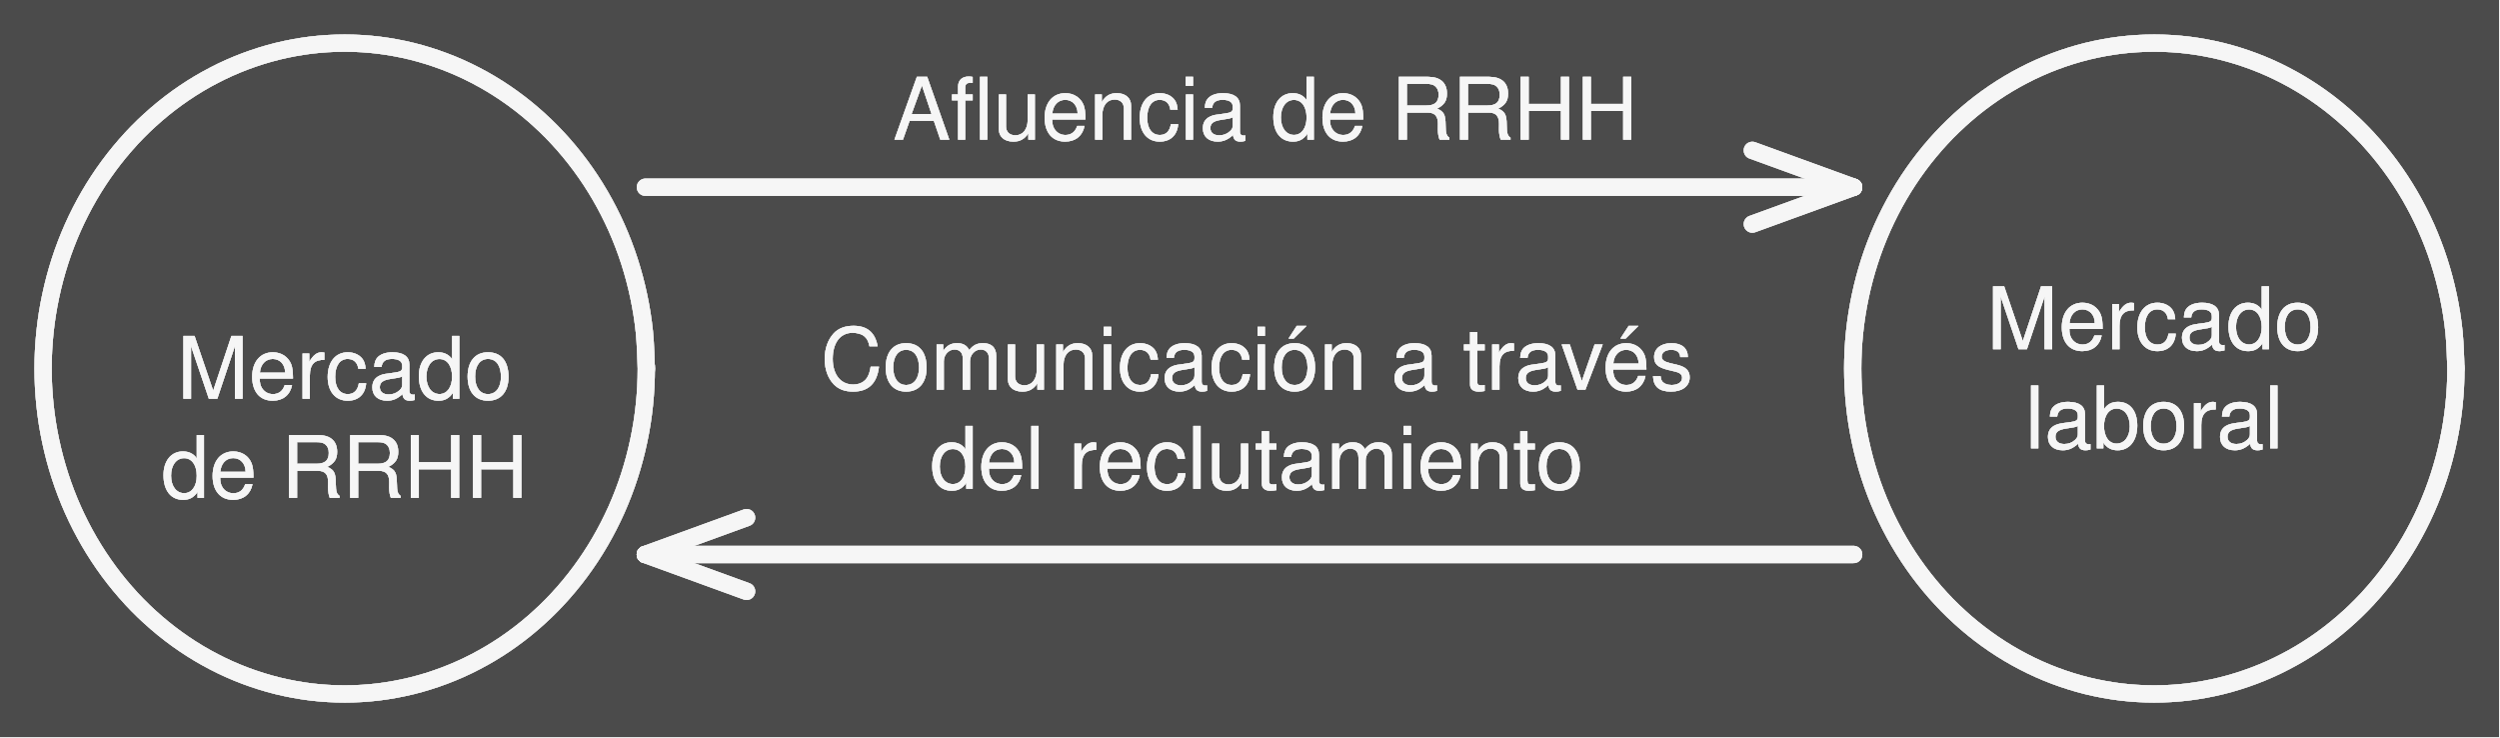
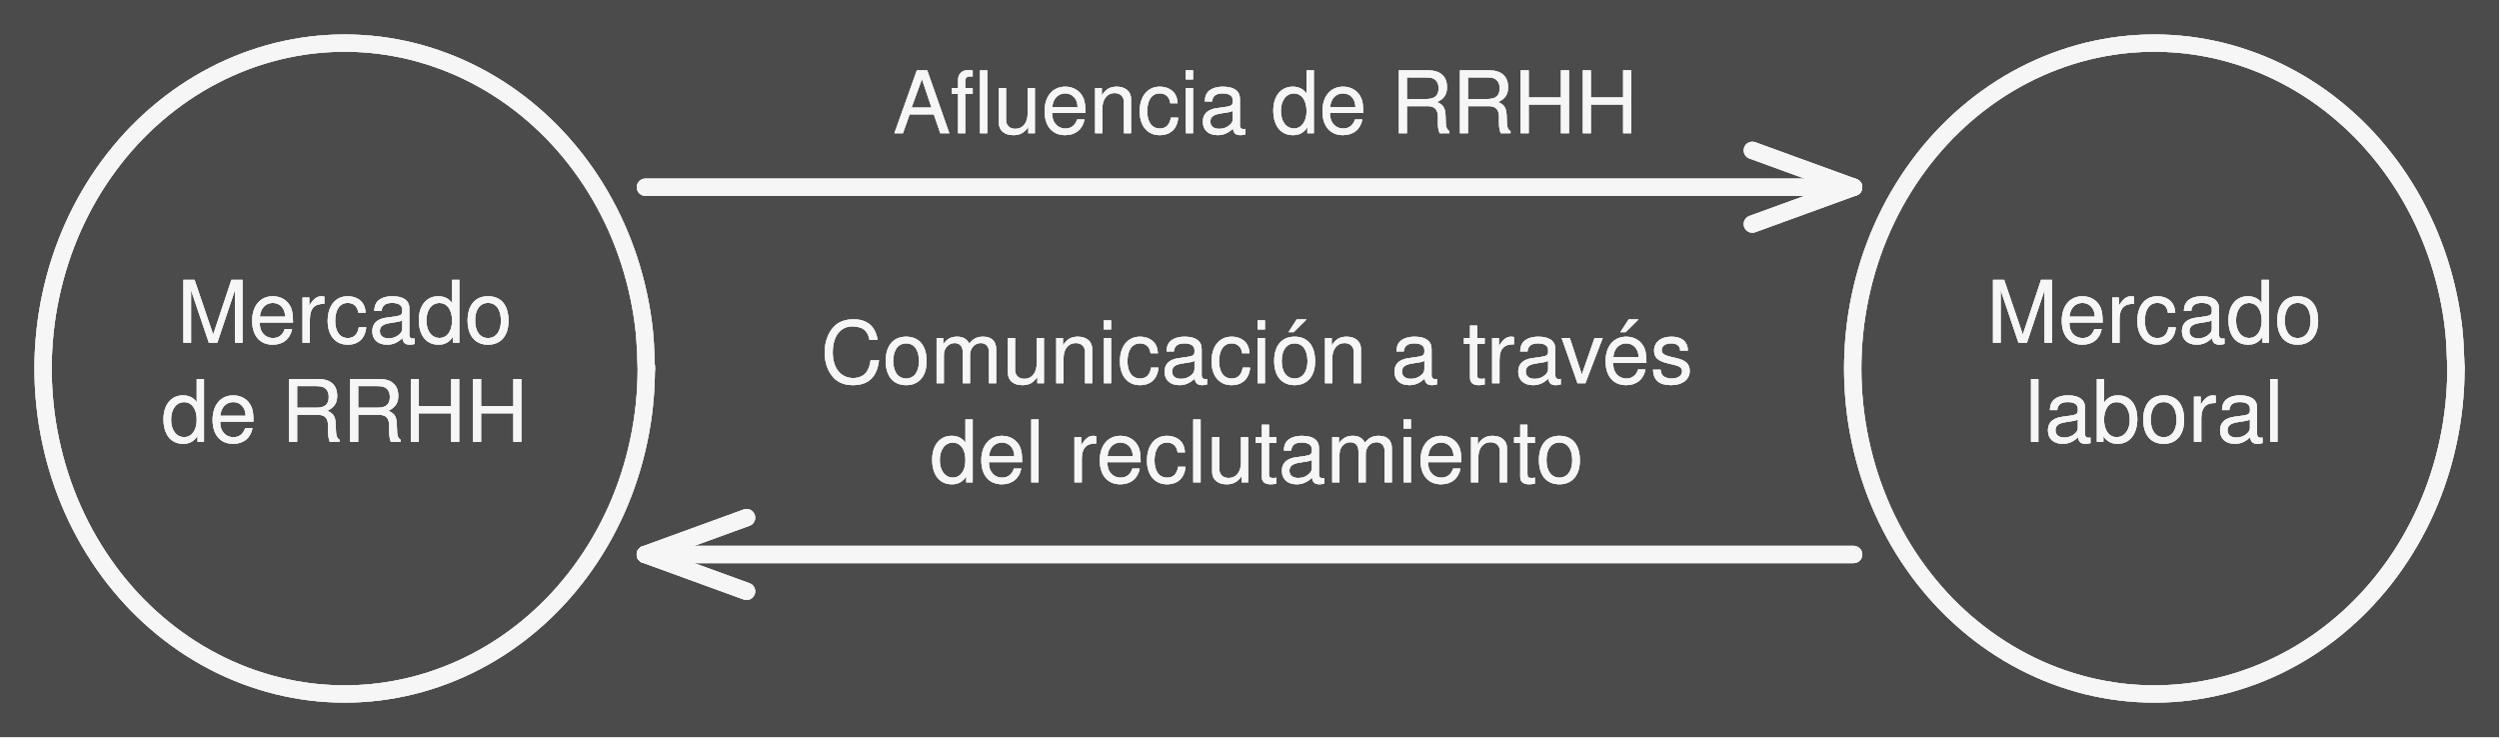
<svg xmlns="http://www.w3.org/2000/svg" version="1.1" viewBox="0 0 580 171" width="580" height="171" filter="invert(93%) hue-rotate(180deg)" class="excalidraw-svg">
  
-   eyJ2ZXJzaW9uIjoiMSIsImVuY29kaW5nIjoiYnN0cmluZyIsImNvbXByZXNzZWQiOnRydWUsImVuY29kZWQiOiJ4nO1a3VLbOFx1MDAxNL7nKTLpbXH1L7l30P/OlnaBTku3nVx1MDAxZGErQYNje20nXHUwMDAxOjzQXu8j9MVWMsFyXHUwMDFjJzU0sOl0w0x+pCPp6JzznfNJ5utWr9cvzlPVf9zrq7NARjrM5LT/0LZPVJbrJDZdqPydJ+MsKCVlmj5+9Cg5znWoZeyNwqtcdTAwMDEqUiNcdTAwMTVcdTAwMTe5XHUwMDEx+cP87vW+lu/1JaJIp7kqxctcdTAwMGW3XHUwMDA2Qc3GvSQulyPCZ4xBiCtcdTAwMDFcdTAwMWSH6qxUXHUwMDA0uKl0/tQoUKjQdFxmZJQr12Ob+pOwuHhxdv7hI9hccsfpx9eAvMa/u+FcdTAwMDNcdTAwMWRFXHUwMDA3xXlU6pknxlx1MDAxMK4vL7LkVH3QYXFi9Wm0L1x1MDAxYpUl4+FJrHJrXHUwMDBmULUmqVxmdHFu2iBwrTJcdTAwMWWWc7hcdTAwMTa7v23KXFyDXHUwMDFkslxyXHUwMDExaKz+JImSzK7+XHUwMDAwKvvn1j+WwenQKFx1MDAxMYeVTJHJOE9lZrzk5KazfUHi5j5RenhS2EZcbt2CqjQu5Fx1MDAwNFGGMadVj10mfVx1MDAxNZae/+JMmsmRemWHxOMoqtslXHUwMDBlZ3a5jlx1MDAxMFx1MDAxNyNo1nLp9mHlnzVjq1x1MDAxZV9zMVaoM7e5mv9fjIKdt5P3b/pV1+XD9pmu5MNcZkejU3A4wNNjKU6mxeDPKZuf+HpJmWXJtOu8Ozj6iMHkaKA/IXKUcumn07+6zTv75iw8TkNZzJyCgEGJQJhcdTAwMGJcdTAwMTegkY5Pm+aPkuDUgWSrpvBcdTAwMDJcXOdMWcNqLSpcdTAwMWJYhchnXHUwMDEwYVx1MDAxMyAtYIXdwVo561x1MDAxNvhE94hPjDwuqIEpQ4BSgefRyoUnXHUwMDA0o1xm+tynguBm5lhcdTAwMWZ2XHUwMDA19ShnkENRQ2VcdTAwMDVi5i9gmDDuQ8DxXHUwMDFhMDzXsVx1MDAwMNZ1XHUwMDA2q9MqiYtcdTAwMDN9UeZcdTAwMGIw1/pcXI50dD5cdTAwMTdcdTAwMDVlXHUwMDE0XHUwMDFiXHUwMDAzfo7fqCyQYfLZRGRvf//ly1osyOlhU6y3IGVn2on00GKgXHUwMDFmmFx1MDAxZKpsXHUwMDBlXHUwMDFlhTZcdTAwMTW0XHUwMDEyXHUwMDE46TCMaj5ccox6Uscqe9WlXHUwMDFlJZlcdTAwMWXqWEZcdTAwMWTUkuNcItlX+ZU9imys6iZVL6tU7kG6XHUwMDEy7iuqM6PNRod4iKmgPnJ1wiFcdTAwMWV1R/yUq/MjMnxxtjd6/cnffVx1MDAwZvZGo2TDy3O9Ym5MecaCXCLCMXG56Geozr9ccp88e/eU+P9X51x1MDAxZq7OPlxcilXAXGJcdTAwMDSEQN6CVdxcdTAwMWSrlbM2uzpDIDxcdTAwMWZgjlxiXHUwMDEzXHUwMDE4mOrcKM+Me/h+yjPnnoCopTJcdTAwMTO2UJl9wlx1MDAwMUGE8Fx1MDAxZsfvz1KZq7pcdTAwMWPJ4ySTUWtdvi5/XHUwMDBiMmutyt8pQ82qvFSpddXkqyTThnKxXHUwMDE05Vx1MDAxOFx1MDAwMM4oZG0oJ91RvjrFbmZFJlxieFxiYIRcdTAwMDCBXHUwMDE0IICcXHJKyFx1MDAwYuZRRpAwZFx1MDAxOZmC6t9cdTAwMWTkkVx1MDAwMFx1MDAxZTH5llx1MDAwMFx1MDAwMXxcdTAwMDFcdTAwMWRcdTAwMDOvsI89gSGnwIcmXHUwMDA3XHUwMDAxQdW2c+l1Mlx1MDAxMDZcdTAwMTdcdTAwMDD4n1x1MDAxNfOVOcKYXHUwMDE418O6a47IXHUwMDBimVx1MDAxNbsmJnU8nFdsdoPUhSBbU8i0jFxuXHUwMDBmYlxizZFcdTAwMTNcdTAwMDLEXHUwMDEwXHUwMDA1vCYySIKx3cg28CjlsPT81fvi5lVcdTAwMWN+X6nV+eFmSnXQKZJ58SRcdTAwMTmNdGFs/y7RcdG0cWnMXHUwMDFkmyVOlFxcXGJcdTAwMDCzp3pfM52kdsZ51ua+9Vx1MDAxY7jKXHUwMDFm1fcvXHUwMDBmW6WXRbx9tcS6m26r/nlTtlx1MDAwM4HfbK1cdTAwMTIhJ1gge1PVklxiafdEeDh5c0F2juJccs99mDX4XHKErLH6XHUwMDFhTyNcdTAwMWNcdTAwMWJnXHUwMDBik2tbeVxycqpcXKcyc0QkgjHwXHUwMDBi8ZqdQTRWcaDl4pm9RmxWSN2M2lx1MDAxNEm6jNfMbbFJYlYocOc0xsTRMvj6hscw4pO2e3/WXHUwMDFkvatPdJtcdGWIfY9zbs4slFx1MDAxM+5z4pjBXHUwMDE1sj1sa1x1MDAwNlx1MDAwNshHXHUwMDEwYlQ78t1cdI8hVFxis1x1MDAxNFx1MDAwNVxmXHUwMDBih193XHUwMDBi4WHOXHUwMDA1Q1xiY+hcdTAwMGKjmtp2Utf4x4hQhlx1MDAxOHeqblx1MDAxNpW5VVroSGW6s1x1MDAwNmNEyo2/kS8ocW5tUJk51lx1MDAwMMntqEx3fvV9pTro9DNRme3lUW9fbfG+LjrDlz5bQZZXYXNcdTAwMThoe7bCuyfEo0+YP9+7+LDhOVx1MDAxMIvG5SpcdTAwMTWNxdeY5IBhM4jbW9O25yeLtzTG98yS2V+IzFx1MDAxOOyOY8M3XHUwMDAy/e2fuCdcclx1MDAxYpCTb3/n9mFK1MtUXHUwMDEwjVx1MDAwYjPY6J20spzbXGa/XHUwMDFm+nNcdTAwMWLNbsyLtma5xv7vxEFhXHUwMDFjWSVmXHUwMDEzOTpseKM/0Wq6u1x1MDAxOMRcdTAwMGZcdTAwMDbly146l4nFXCJXlVx1MDAxNfFy6/JfLvhnUSJ9
+   eyJ2ZXJzaW9uIjoiMSIsImVuY29kaW5nIjoiYnN0cmluZyIsImNvbXByZXNzZWQiOnRydWUsImVuY29kZWQiOiJ4nO1a3VLbOFx1MDAxNL7nKTLpbXH1L7l30P/OQru0nZbudnZErFx1MDAwNFxyju21nVx1MDAwNOjwQHu9j9BcdTAwMTdbyVx0lu04wdC0TadcdTAwMGIzwTk6lo7OOd93jmw+7/R6/fxcIlH9h72+Olx1MDAxZshQXHUwMDA3qZz171v5VKWZjiMzhIrvWTxJXHUwMDA3haZMkodcdTAwMGZcdTAwMWXEJ5lcdTAwMGW0jLxxML9BhWqsojwzKn+Y773e5+KzukRcdTAwMTjqJFOFejHg1iCoKTyMo2I5XCJ8xlx1MDAxOIS4VNBRoM5cdTAwMGJDgJtKZ4+NXHUwMDAxuVxuzMBQhplyI1bUn1x1MDAwNvnls/OL91x1MDAxZsB+MEk+vFx1MDAwNOQl/t3dPtRh+Ca/XGJcdTAwMGI7s9g4wo1leVx1MDAxYZ+p9zrIT609XHL5qrvSeDI6jVRm/Vx1MDAwMUppnMiBzi+MXGZcdTAwMDInldGomMNJ7P52KXNcdTAwMDJ7yy5EoLH6oziMU7v6Pajsr1v/RFx1MDAwZc5GxogoKHXyVEZZXCJTXHUwMDEzJac3W+xcdTAwMGJcdTAwMTI396nSo9PcXG4pdFx1MDAwYqrCuZBcdTAwMTNEXHUwMDE5xpyWI3aZ5EVQRP6Tc2kqx+qFvSWahGHVL1Gw8Mt1hrhcdTAwMWNBXHUwMDBiyZXbh9V/0sytan7VcixX525zlfg/XHUwMDFiXHUwMDBm9l5N31x1MDAxZPTLoav77TPN9YNcdTAwMTSH4zPwdohnJ1KczvLhXzNWn/h6SZmm8azrvHs4/IDB9HioP1wicpxw6Sezv7vNu7hyXHUwMDFlniSBzFx1MDAxN0FBwKBEIMyFS9BQR2dN94fx4MyBZKdi8Fx1MDAxMlxca66sYJXhVVhFgFx1MDAwYt9npJJcdTAwMWJcdTAwMGWssDtYy2DdXHUwMDAxn+g74lx1MDAxMyOPXHUwMDBiamDKXHUwMDEwoFTgOlpcdTAwMTn3sGCUQZ/7VFx1MDAxMNxkjs1hV1CPclx1MDAwNjlcdTAwMTRcdTAwMTXPlyAmbFx0w4RxXHUwMDFmXHUwMDAyjjeA4drAXHUwMDEyWNuTXHUwMDE1M0pcdTAwMDA3nFx1MDAwZW6TrM6qOMrf6Mt5xtWkT+VYh1x1MDAxN7UsKLLYOPBApVx1MDAwM1x1MDAxOcR/mnzsXHUwMDFkXHUwMDFkPX9eyVx1MDAwNDl7W1fqLenYWfZCPbL531x1MDAxZpjdqbRcdTAwMDaNXFyb6lkqjHVcdTAwMTCElXhcdTAwMGWMaVJHKn3RpVx1MDAxNsWpXHUwMDFl6UiGN1x1MDAxYSUneXyksrkn8nSiqs5Uz0tcdTAwMTL3IF1cdTAwMGL0NXWZ0abwXHUwMDFh61x1MDAxMEFMXHUwMDA19ZGrXHUwMDEwXHUwMDBl66g71mdcXF1cdTAwMWOT0bPzw/HLj/7+O3A4XHUwMDFlx1temKu1cmtcbjNcdTAwMTZcdTAwMTRcdTAwMTGOiWOhn6Eu/zZ69OT1Y+L/X5e/ui77cCVWXHUwMDAxI1x1MDAxMFx1MDAxMFx1MDAwMnlcdTAwMGJWcXeslsHa7rpcZoHvYYJcdTAwMTCAiFBbl39YYebCY8InXHUwMDE0Q9StMPuEXHUwMDAzglxi4V9cdTAwMGbiu1x1MDAxNOa7ZeuGXG5zKE/iVIZrXHUwMDBi85LORlx1MDAwYvNccrVoVWFeMmpThXnONC1Qh2B1XVx1MDAwNlx1MDAwMlx1MDAxYaRT1nZgJt2xvp5ot7MuXHUwMDEzXHUwMDA0PFx1MDAwNLBBPlx1MDAxNj5nzK/jXjCPMoJcdTAwMDTl0Hxcbt6kpM3hXHUwMDFlXHTgXHUwMDExQ7qmyzVcdTAwMTSDXHUwMDExbUE/8kyUhOFcdTAwMDZcdTAwMDBcdTAwMGJcdTAwMTJcdTAwMDJMmT5iiVx1MDAxMYQlXHUwMDA0XHUwMDAwf1hZX9PBXHUwMDBiXHUwMDA0XHUwMDAwYNXc7kpcdTAwMTRZLtN83+SljkZ1w1x1MDAxNk+RujTK1lx1MDAxNTIpMsODXHUwMDE4mphSXGJcdTAwMTBDXHUwMDE08IrKMFx1MDAxZUzsRnaBR+eBv/5cXN68ioKbjVpPXHUwMDEytzOqg02hzPJH8Xisc+P717GO8qaPXHUwMDBiZ+5ZqjhVcilcdTAwMDHMnqpjTU5J7Iz1/s1d9Vx1MDAxY8CKL+X1p/ut2qvTvlx1MDAxOG1NeDfnTvXvbZtcdTAwMWZT81cyXCInWCD7yKqFXHUwMDExaXdGfDs9uCR7x9GWkyBm2ENcXGBDgtWuY35OgaxhyFx1MDAwNs8pXHUwMDFjez4jJrJtXHUwMDBmIZDjr2tmM2dHXCJcdTAwMThcdTAwMDO/UK+zN1xmJypcdTAwMWFouXyYrzQ7a7Ru1+7kcbKq16ltsdnYrDHg27c2XHUwMDAyNKXXQMbE8Fx1MDAwNoKgXHLHrDuO11x1MDAxZvW2XHUwMDEz1Fx1MDAxMPtcdTAwMWXnXHUwMDFjXHUwMDE4XHUwMDA3XGLT21x07nA8XHUwMDA3tofLQkIxg0J8297GREJggJnAjnbducYz1G9gXHUwMDA1ueF6TnxD88uvXHUwMDExsDmbMcS4XHUwMDFi+XX6mu4tXHUwMDA0Q8aTnFxi5Fx1MDAwYkrcXHUwMDAxv9HX1FpcYkju1td0b7ZuNqqDTT9TX7O7KueLwbZ031RXw1eSIVx1MDAwMlx1MDAwMvimlVwibe9aeHc2PP6I+dPDy/dbToBYNFx1MDAxZbnSb8hwXHUwMDAwe1x1MDAwNHH7LLXb+1x1MDAxNFx1MDAwM1xiXHUwMDA2fMh+oU7GQHdcdTAwMTKZZmOgv/xcdTAwMWL1pGlcdTAwMDXk9Ms/mX29XHUwMDEy9lI1XGInubnZ2Fx1MDAxZLe2OHe5/fv0Pnex7NZN0c6Cauz/UrzJTSBLXjaZo4NGNOayXFxZ+qVcdTAwMTXRQVx1MDAxY6gnkTxcdIugunX7U61m+8tJf29Y/NhH11x1MDAwNVx1MDAxMVmkq6KAXu1cXP1cdTAwMDd70HbgIn0=
  <defs>
    <style class="style-fonts">
-       @font-face {
-         font-family: "Virgil";
-         src: url("https://excalidraw.com/Virgil.woff2");
-       }
-       @font-face {
-         font-family: "Cascadia";
-         src: url("https://excalidraw.com/Cascadia.woff2");
-       }
-       @font-face {
-         font-family: "Assistant";
-         src: url("https://excalidraw.com/Assistant-Regular.woff2");
-       }
+       
    </style>
  </defs>
  <rect x="0" y="0" width="580" height="171" fill="#ffffff" />
  <g stroke-linecap="round" transform="translate(10 10) rotate(0 70 75.5)">
    <path d="M140 75.5 C140 78.32, 139.85 81.15, 139.56 83.95 C139.27 86.75, 138.83 89.55, 138.24 92.3 C137.66 95.05, 136.93 97.78, 136.07 100.44 C135.21 103.1, 134.2 105.72, 133.07 108.26 C131.93 110.8, 130.66 113.28, 129.27 115.67 C127.88 118.05, 126.36 120.37, 124.73 122.57 C123.1 124.78, 121.34 126.89, 119.5 128.89 C117.65 130.88, 115.69 132.77, 113.64 134.53 C111.6 136.29, 109.45 137.93, 107.24 139.43 C105.03 140.93, 102.73 142.3, 100.37 143.52 C98.02 144.75, 95.59 145.83, 93.12 146.76 C90.65 147.69, 88.12 148.48, 85.58 149.11 C83.03 149.73, 80.43 150.21, 77.84 150.53 C75.24 150.84, 72.61 151, 70 151 C67.39 151, 64.76 150.84, 62.16 150.53 C59.57 150.21, 56.97 149.73, 54.42 149.11 C51.88 148.48, 49.35 147.69, 46.88 146.76 C44.41 145.83, 41.98 144.75, 39.63 143.52 C37.27 142.3, 34.97 140.93, 32.76 139.43 C30.55 137.93, 28.4 136.29, 26.36 134.53 C24.31 132.77, 22.35 130.88, 20.5 128.89 C18.66 126.89, 16.9 124.78, 15.27 122.57 C13.64 120.37, 12.12 118.05, 10.73 115.67 C9.34 113.28, 8.07 110.8, 6.93 108.26 C5.8 105.72, 4.79 103.1, 3.93 100.44 C3.07 97.78, 2.34 95.05, 1.76 92.3 C1.17 89.55, 0.73 86.75, 0.44 83.95 C0.15 81.15, 0 78.32, 0 75.5 C0 72.68, 0.15 69.85, 0.44 67.05 C0.73 64.25, 1.17 61.45, 1.76 58.7 C2.34 55.95, 3.07 53.22, 3.93 50.56 C4.79 47.9, 5.8 45.28, 6.93 42.74 C8.07 40.2, 9.34 37.72, 10.73 35.33 C12.12 32.95, 13.64 30.63, 15.27 28.43 C16.9 26.22, 18.66 24.11, 20.5 22.11 C22.35 20.12, 24.31 18.23, 26.36 16.47 C28.4 14.71, 30.55 13.07, 32.76 11.57 C34.97 10.07, 37.27 8.7, 39.63 7.48 C41.98 6.25, 44.41 5.17, 46.88 4.24 C49.35 3.31, 51.88 2.52, 54.42 1.89 C56.97 1.27, 59.57 0.79, 62.16 0.47 C64.76 0.16, 67.39 0, 70 0 C72.61 0, 75.24 0.16, 77.84 0.47 C80.43 0.79, 83.03 1.27, 85.58 1.89 C88.12 2.52, 90.65 3.31, 93.12 4.24 C95.59 5.17, 98.02 6.25, 100.37 7.48 C102.73 8.7, 105.03 10.07, 107.24 11.57 C109.45 13.07, 111.6 14.71, 113.64 16.47 C115.69 18.23, 117.65 20.12, 119.5 22.11 C121.34 24.11, 123.1 26.22, 124.73 28.43 C126.36 30.63, 127.88 32.95, 129.27 35.33 C130.66 37.72, 131.93 40.2, 133.07 42.74 C134.2 45.28, 135.21 47.9, 136.07 50.56 C136.93 53.22, 137.66 55.95, 138.24 58.7 C138.83 61.45, 139.27 64.25, 139.56 67.05 C139.85 69.85, 139.93 74.09, 140 75.5 C140.07 76.91, 140.07 74.09, 140 75.5" stroke="#1e1e1e" stroke-width="4" fill="none" />
  </g>
-   <g transform="translate(37.21444 51.11344) rotate(0 42.78809 34.5)">
-     <text x="42.788" y="18.4" font-family="Helvetica, Segoe UI Emoji" font-size="20px" fill="#1e1e1e" text-anchor="middle" style="white-space: pre;" direction="ltr" dominant-baseline="alphabetic" />
-     <text x="42.788" y="41.4" font-family="Helvetica, Segoe UI Emoji" font-size="20px" fill="#1e1e1e" text-anchor="middle" style="white-space: pre;" direction="ltr" dominant-baseline="alphabetic">Mercado</text>
-     <text x="42.788" y="64.4" font-family="Helvetica, Segoe UI Emoji" font-size="20px" fill="#1e1e1e" text-anchor="middle" style="white-space: pre;" direction="ltr" dominant-baseline="alphabetic">de RRHH</text>
+   <g transform="translate(37.21444 62.61344) rotate(0 42.78809 23)">
+     <text x="42.788" y="16.9" font-family="Helvetica, Segoe UI Emoji" font-size="20px" fill="#1e1e1e" text-anchor="middle" style="white-space: pre;" direction="ltr" dominant-baseline="alphabetic">Mercado</text>
+     <text x="42.788" y="39.9" font-family="Helvetica, Segoe UI Emoji" font-size="20px" fill="#1e1e1e" text-anchor="middle" style="white-space: pre;" direction="ltr" dominant-baseline="alphabetic">de RRHH</text>
  </g>
  <g stroke-linecap="round" transform="translate(430 10) rotate(0 70 75.5)">
    <path d="M140 75.5 C140 78.32, 139.85 81.15, 139.56 83.95 C139.27 86.75, 138.83 89.55, 138.24 92.3 C137.66 95.05, 136.93 97.78, 136.07 100.44 C135.21 103.1, 134.2 105.72, 133.07 108.26 C131.93 110.8, 130.66 113.28, 129.27 115.67 C127.88 118.05, 126.36 120.37, 124.73 122.57 C123.1 124.78, 121.34 126.89, 119.5 128.89 C117.65 130.88, 115.69 132.77, 113.64 134.53 C111.6 136.29, 109.45 137.93, 107.24 139.43 C105.03 140.93, 102.73 142.3, 100.37 143.52 C98.02 144.75, 95.59 145.83, 93.12 146.76 C90.65 147.69, 88.12 148.48, 85.58 149.11 C83.03 149.73, 80.43 150.21, 77.84 150.53 C75.24 150.84, 72.61 151, 70 151 C67.39 151, 64.76 150.84, 62.16 150.53 C59.57 150.21, 56.97 149.73, 54.42 149.11 C51.88 148.48, 49.35 147.69, 46.88 146.76 C44.41 145.83, 41.98 144.75, 39.63 143.52 C37.27 142.3, 34.97 140.93, 32.76 139.43 C30.55 137.93, 28.4 136.29, 26.36 134.53 C24.31 132.77, 22.35 130.88, 20.5 128.89 C18.66 126.89, 16.9 124.78, 15.27 122.57 C13.64 120.37, 12.12 118.05, 10.73 115.67 C9.34 113.28, 8.07 110.8, 6.93 108.26 C5.8 105.72, 4.79 103.1, 3.93 100.44 C3.07 97.78, 2.34 95.05, 1.76 92.3 C1.17 89.55, 0.73 86.75, 0.44 83.95 C0.15 81.15, 0 78.32, 0 75.5 C0 72.68, 0.15 69.85, 0.44 67.05 C0.73 64.25, 1.17 61.45, 1.76 58.7 C2.34 55.95, 3.07 53.22, 3.93 50.56 C4.79 47.9, 5.8 45.28, 6.93 42.74 C8.07 40.2, 9.34 37.72, 10.73 35.33 C12.12 32.95, 13.64 30.63, 15.27 28.43 C16.9 26.22, 18.66 24.11, 20.5 22.11 C22.35 20.12, 24.31 18.23, 26.36 16.47 C28.4 14.71, 30.55 13.07, 32.76 11.57 C34.97 10.07, 37.27 8.7, 39.63 7.48 C41.98 6.25, 44.41 5.17, 46.88 4.24 C49.35 3.31, 51.88 2.52, 54.42 1.89 C56.97 1.27, 59.57 0.79, 62.16 0.47 C64.76 0.16, 67.39 0, 70 0 C72.61 0, 75.24 0.16, 77.84 0.47 C80.43 0.79, 83.03 1.27, 85.58 1.89 C88.12 2.52, 90.65 3.31, 93.12 4.24 C95.59 5.17, 98.02 6.25, 100.37 7.48 C102.73 8.7, 105.03 10.07, 107.24 11.57 C109.45 13.07, 111.6 14.71, 113.64 16.47 C115.69 18.23, 117.65 20.12, 119.5 22.11 C121.34 24.11, 123.1 26.22, 124.73 28.43 C126.36 30.63, 127.88 32.95, 129.27 35.33 C130.66 37.72, 131.93 40.2, 133.07 42.74 C134.2 45.28, 135.21 47.9, 136.07 50.56 C136.93 53.22, 137.66 55.95, 138.24 58.7 C138.83 61.45, 139.27 64.25, 139.56 67.05 C139.85 69.85, 139.93 74.09, 140 75.5 C140.07 76.91, 140.07 74.09, 140 75.5" stroke="#1e1e1e" stroke-width="4" fill="none" />
  </g>
-   <g transform="translate(461.0963 62.61344) rotate(0 38.90625 23)">
-     <text x="38.906" y="18.4" font-family="Helvetica, Segoe UI Emoji" font-size="20px" fill="#1e1e1e" text-anchor="middle" style="white-space: pre;" direction="ltr" dominant-baseline="alphabetic">Mercado</text>
-     <text x="38.906" y="41.4" font-family="Helvetica, Segoe UI Emoji" font-size="20px" fill="#1e1e1e" text-anchor="middle" style="white-space: pre;" direction="ltr" dominant-baseline="alphabetic">laboral</text>
+   <g transform="translate(460.6578 62.61344) rotate(0 39.34473 23)">
+     <text x="39.345" y="16.9" font-family="Helvetica, Segoe UI Emoji" font-size="20px" fill="#1e1e1e" text-anchor="middle" style="white-space: pre;" direction="ltr" dominant-baseline="alphabetic">Mercado</text>
+     <text x="39.345" y="39.9" font-family="Helvetica, Segoe UI Emoji" font-size="20px" fill="#1e1e1e" text-anchor="middle" style="white-space: pre;" direction="ltr" dominant-baseline="alphabetic">laboral</text>
  </g>
  <g stroke-linecap="round">
-     <g transform="translate(149.7968 43.43571) rotate(0 140.2032 1.915875458280425e-8)">
+     <g transform="translate(149.7968 43.43571) rotate(0 140.2032 1.2079226507921703e-12)">
      <path d="M0 0 C46.73 0, 233.67 0, 280.41 0 M0 0 C46.73 0, 233.67 0, 280.41 0" stroke="#1e1e1e" stroke-width="4" fill="none" />
    </g>
-     <g transform="translate(149.7968 43.43571) rotate(0 140.2032 1.915875458280425e-8)">
+     <g transform="translate(149.7968 43.43571) rotate(0 140.2032 1.2079226507921703e-12)">
      <path d="M256.91 8.55 C262.48 6.53, 268.04 4.5, 280.41 0 M256.91 8.55 C261.68 6.82, 266.45 5.08, 280.41 0" stroke="#1e1e1e" stroke-width="4" fill="none" />
    </g>
-     <g transform="translate(149.7968 43.43571) rotate(0 140.2032 1.915875458280425e-8)">
+     <g transform="translate(149.7968 43.43571) rotate(0 140.2032 1.2079226507921703e-12)">
      <path d="M256.91 -8.55 C262.48 -6.53, 268.04 -4.5, 280.41 0 M256.91 -8.55 C261.68 -6.82, 266.45 -5.08, 280.41 0" stroke="#1e1e1e" stroke-width="4" fill="none" />
    </g>
  </g>
  <mask />
-   <g transform="translate(207 14) rotate(0 86.7041 11.5)">
-     <text x="86.704" y="18.4" font-family="Helvetica, Segoe UI Emoji" font-size="20px" fill="#1e1e1e" text-anchor="middle" style="white-space: pre;" direction="ltr" dominant-baseline="alphabetic">Afluencia de RRHH</text>
+   <g transform="translate(206.7217 14) rotate(0 86.98242 11.5)">
+     <text x="86.982" y="16.9" font-family="Helvetica, Segoe UI Emoji" font-size="20px" fill="#1e1e1e" text-anchor="middle" style="white-space: pre;" direction="ltr" dominant-baseline="alphabetic">Afluencia de RRHH</text>
  </g>
  <g stroke-linecap="round">
-     <g transform="translate(430.2229 128.6429) rotate(0 -140.2229 6.889311165991785e-8)">
+     <g transform="translate(430.2229 128.6429) rotate(0 -140.2229 -2.162892087653745e-11)">
      <path d="M0 0 C-46.74 0, -233.7 0, -280.45 0 M0 0 C-46.74 0, -233.7 0, -280.45 0" stroke="#1e1e1e" stroke-width="4" fill="none" />
    </g>
-     <g transform="translate(430.2229 128.6429) rotate(0 -140.2229 6.889311165991785e-8)">
+     <g transform="translate(430.2229 128.6429) rotate(0 -140.2229 -2.162892087653745e-11)">
      <path d="M-256.95 -8.55 C-263.7 -6.1, -270.44 -3.64, -280.45 0 M-256.95 -8.55 C-261.79 -6.79, -266.63 -5.03, -280.45 0" stroke="#1e1e1e" stroke-width="4" fill="none" />
    </g>
-     <g transform="translate(430.2229 128.6429) rotate(0 -140.2229 6.889311165991785e-8)">
+     <g transform="translate(430.2229 128.6429) rotate(0 -140.2229 -2.162892087653745e-11)">
      <path d="M-256.95 8.55 C-263.7 6.1, -270.44 3.64, -280.45 0 M-256.95 8.55 C-261.79 6.79, -266.63 5.03, -280.45 0" stroke="#1e1e1e" stroke-width="4" fill="none" />
    </g>
  </g>
  <mask />
  <g transform="translate(190 72) rotate(0 101.7139 23)">
-     <text x="101.714" y="18.4" font-family="Helvetica, Segoe UI Emoji" font-size="20px" fill="#1e1e1e" text-anchor="middle" style="white-space: pre;" direction="ltr" dominant-baseline="alphabetic">Comunicación a través</text>
-     <text x="101.714" y="41.4" font-family="Helvetica, Segoe UI Emoji" font-size="20px" fill="#1e1e1e" text-anchor="middle" style="white-space: pre;" direction="ltr" dominant-baseline="alphabetic">del reclutamiento</text>
+     <text x="101.714" y="16.9" font-family="Helvetica, Segoe UI Emoji" font-size="20px" fill="#1e1e1e" text-anchor="middle" style="white-space: pre;" direction="ltr" dominant-baseline="alphabetic">Comunicación a través</text>
+     <text x="101.714" y="39.9" font-family="Helvetica, Segoe UI Emoji" font-size="20px" fill="#1e1e1e" text-anchor="middle" style="white-space: pre;" direction="ltr" dominant-baseline="alphabetic">del reclutamiento</text>
  </g>
</svg>
